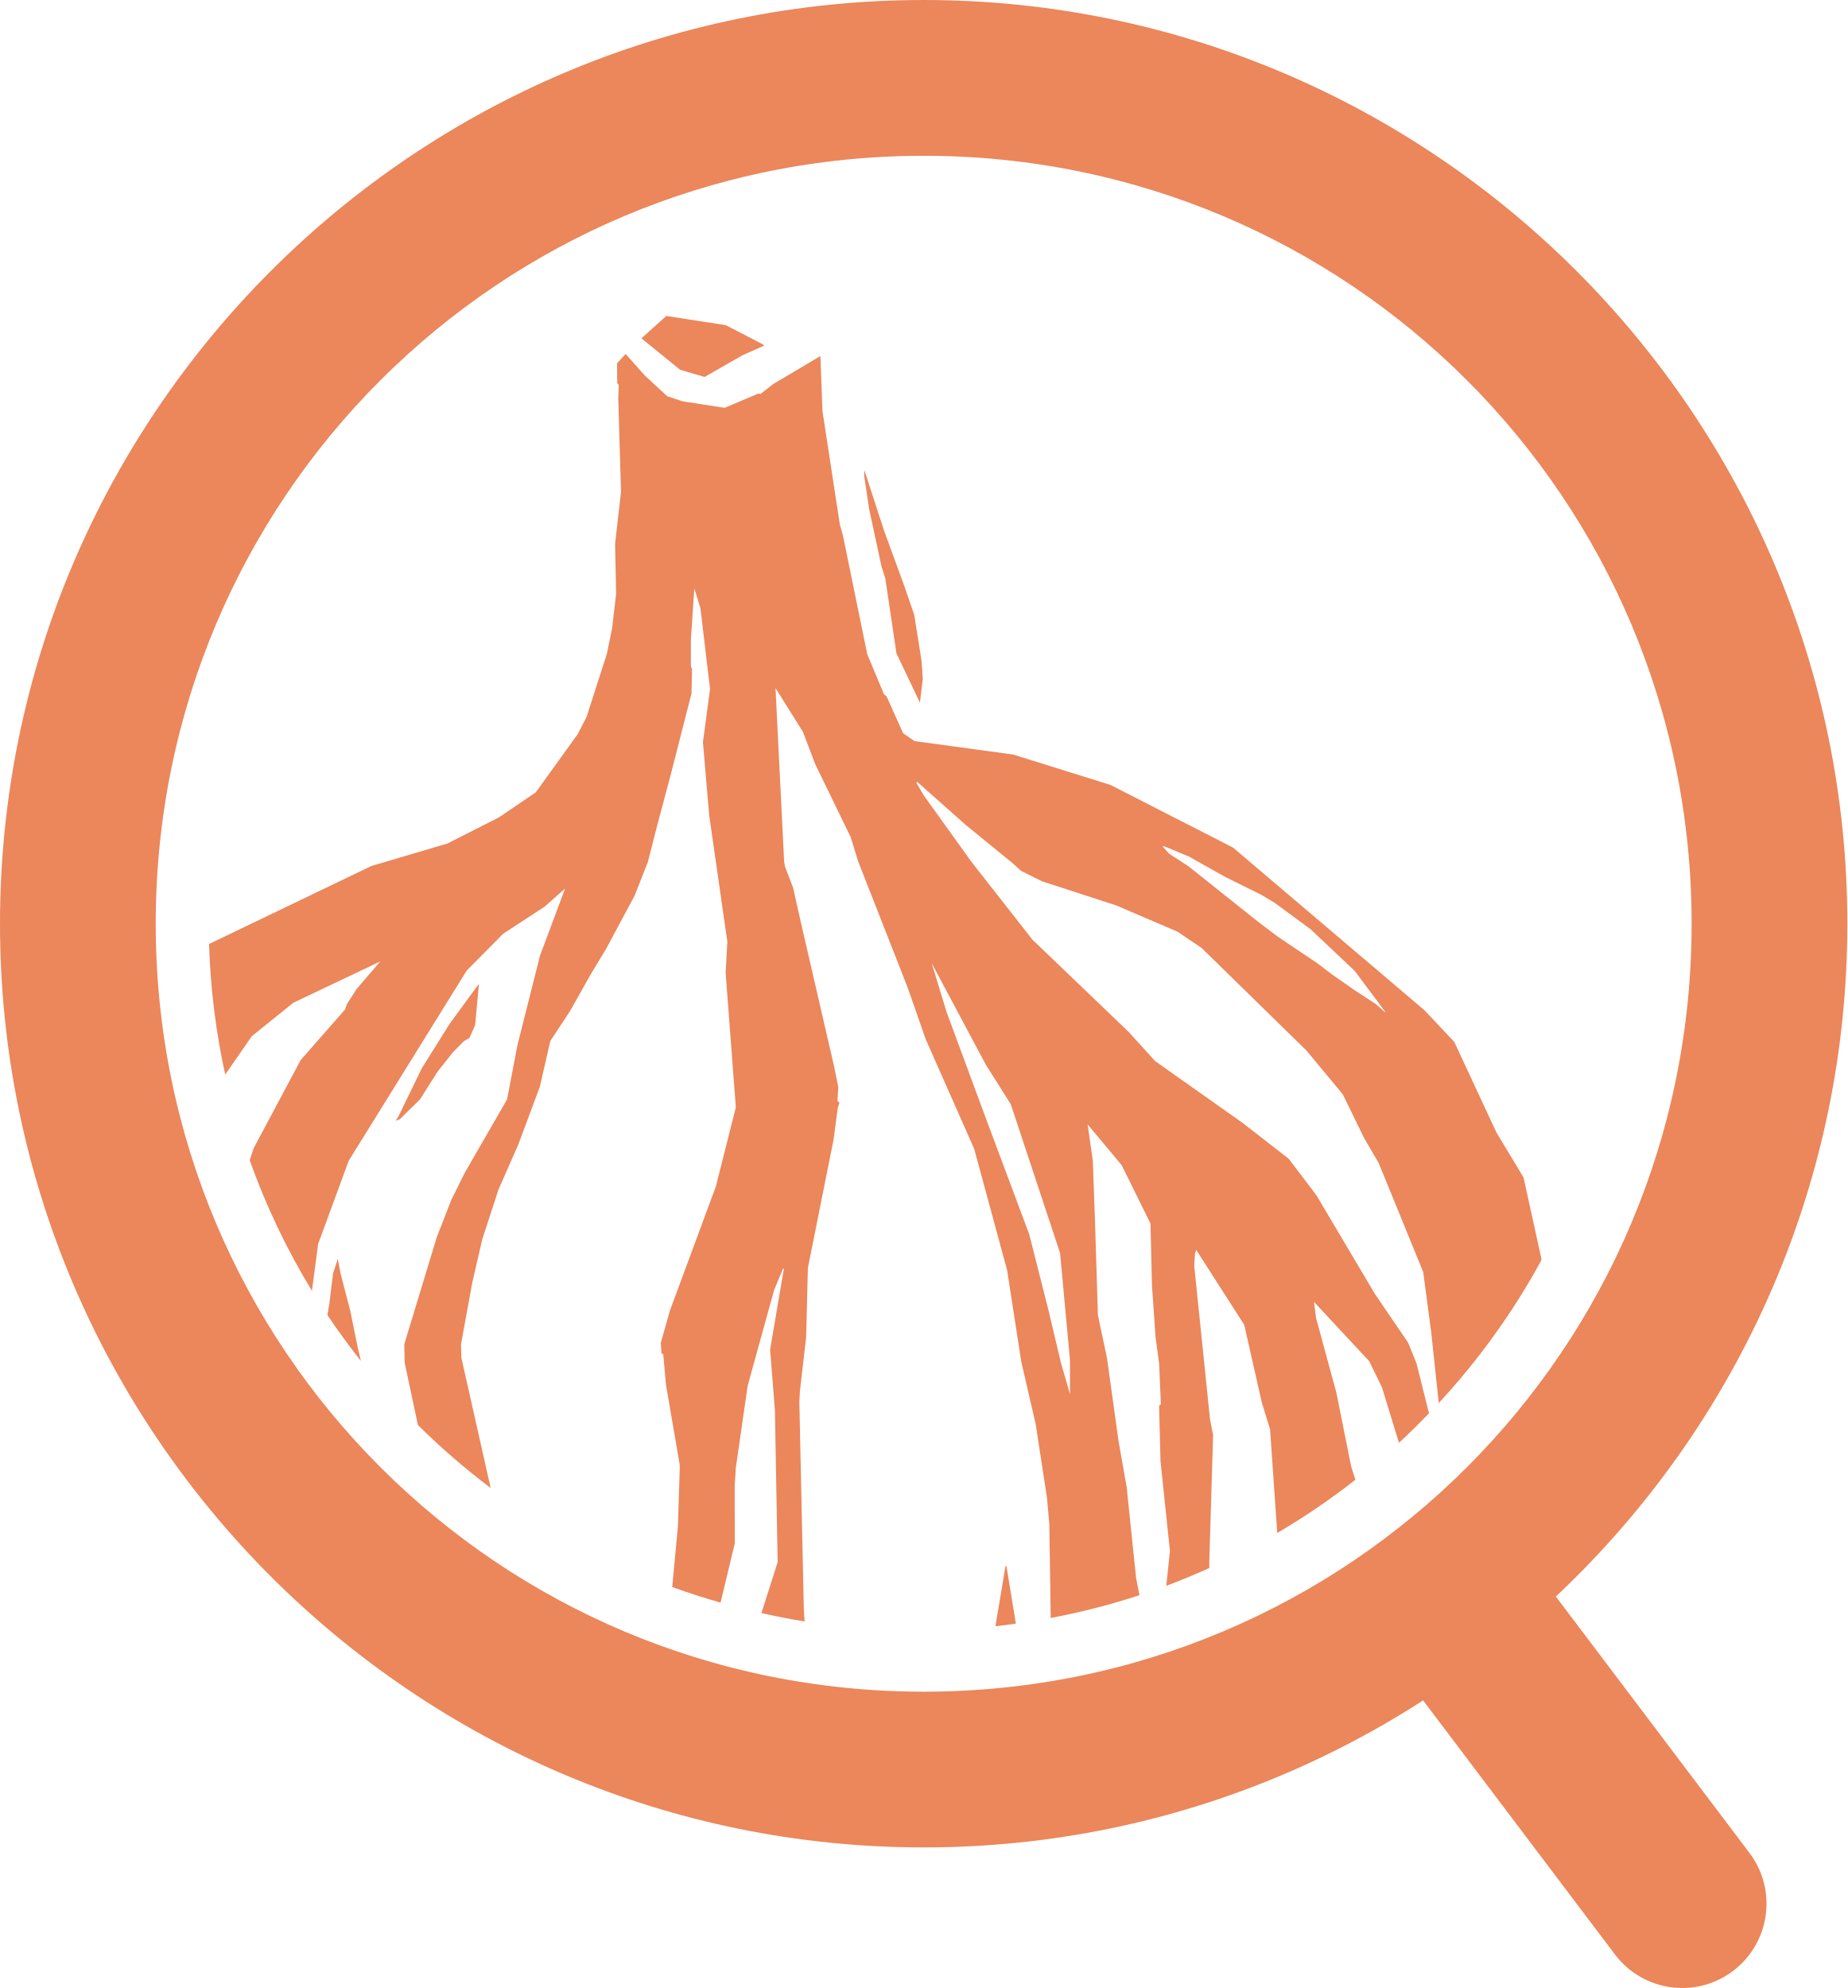
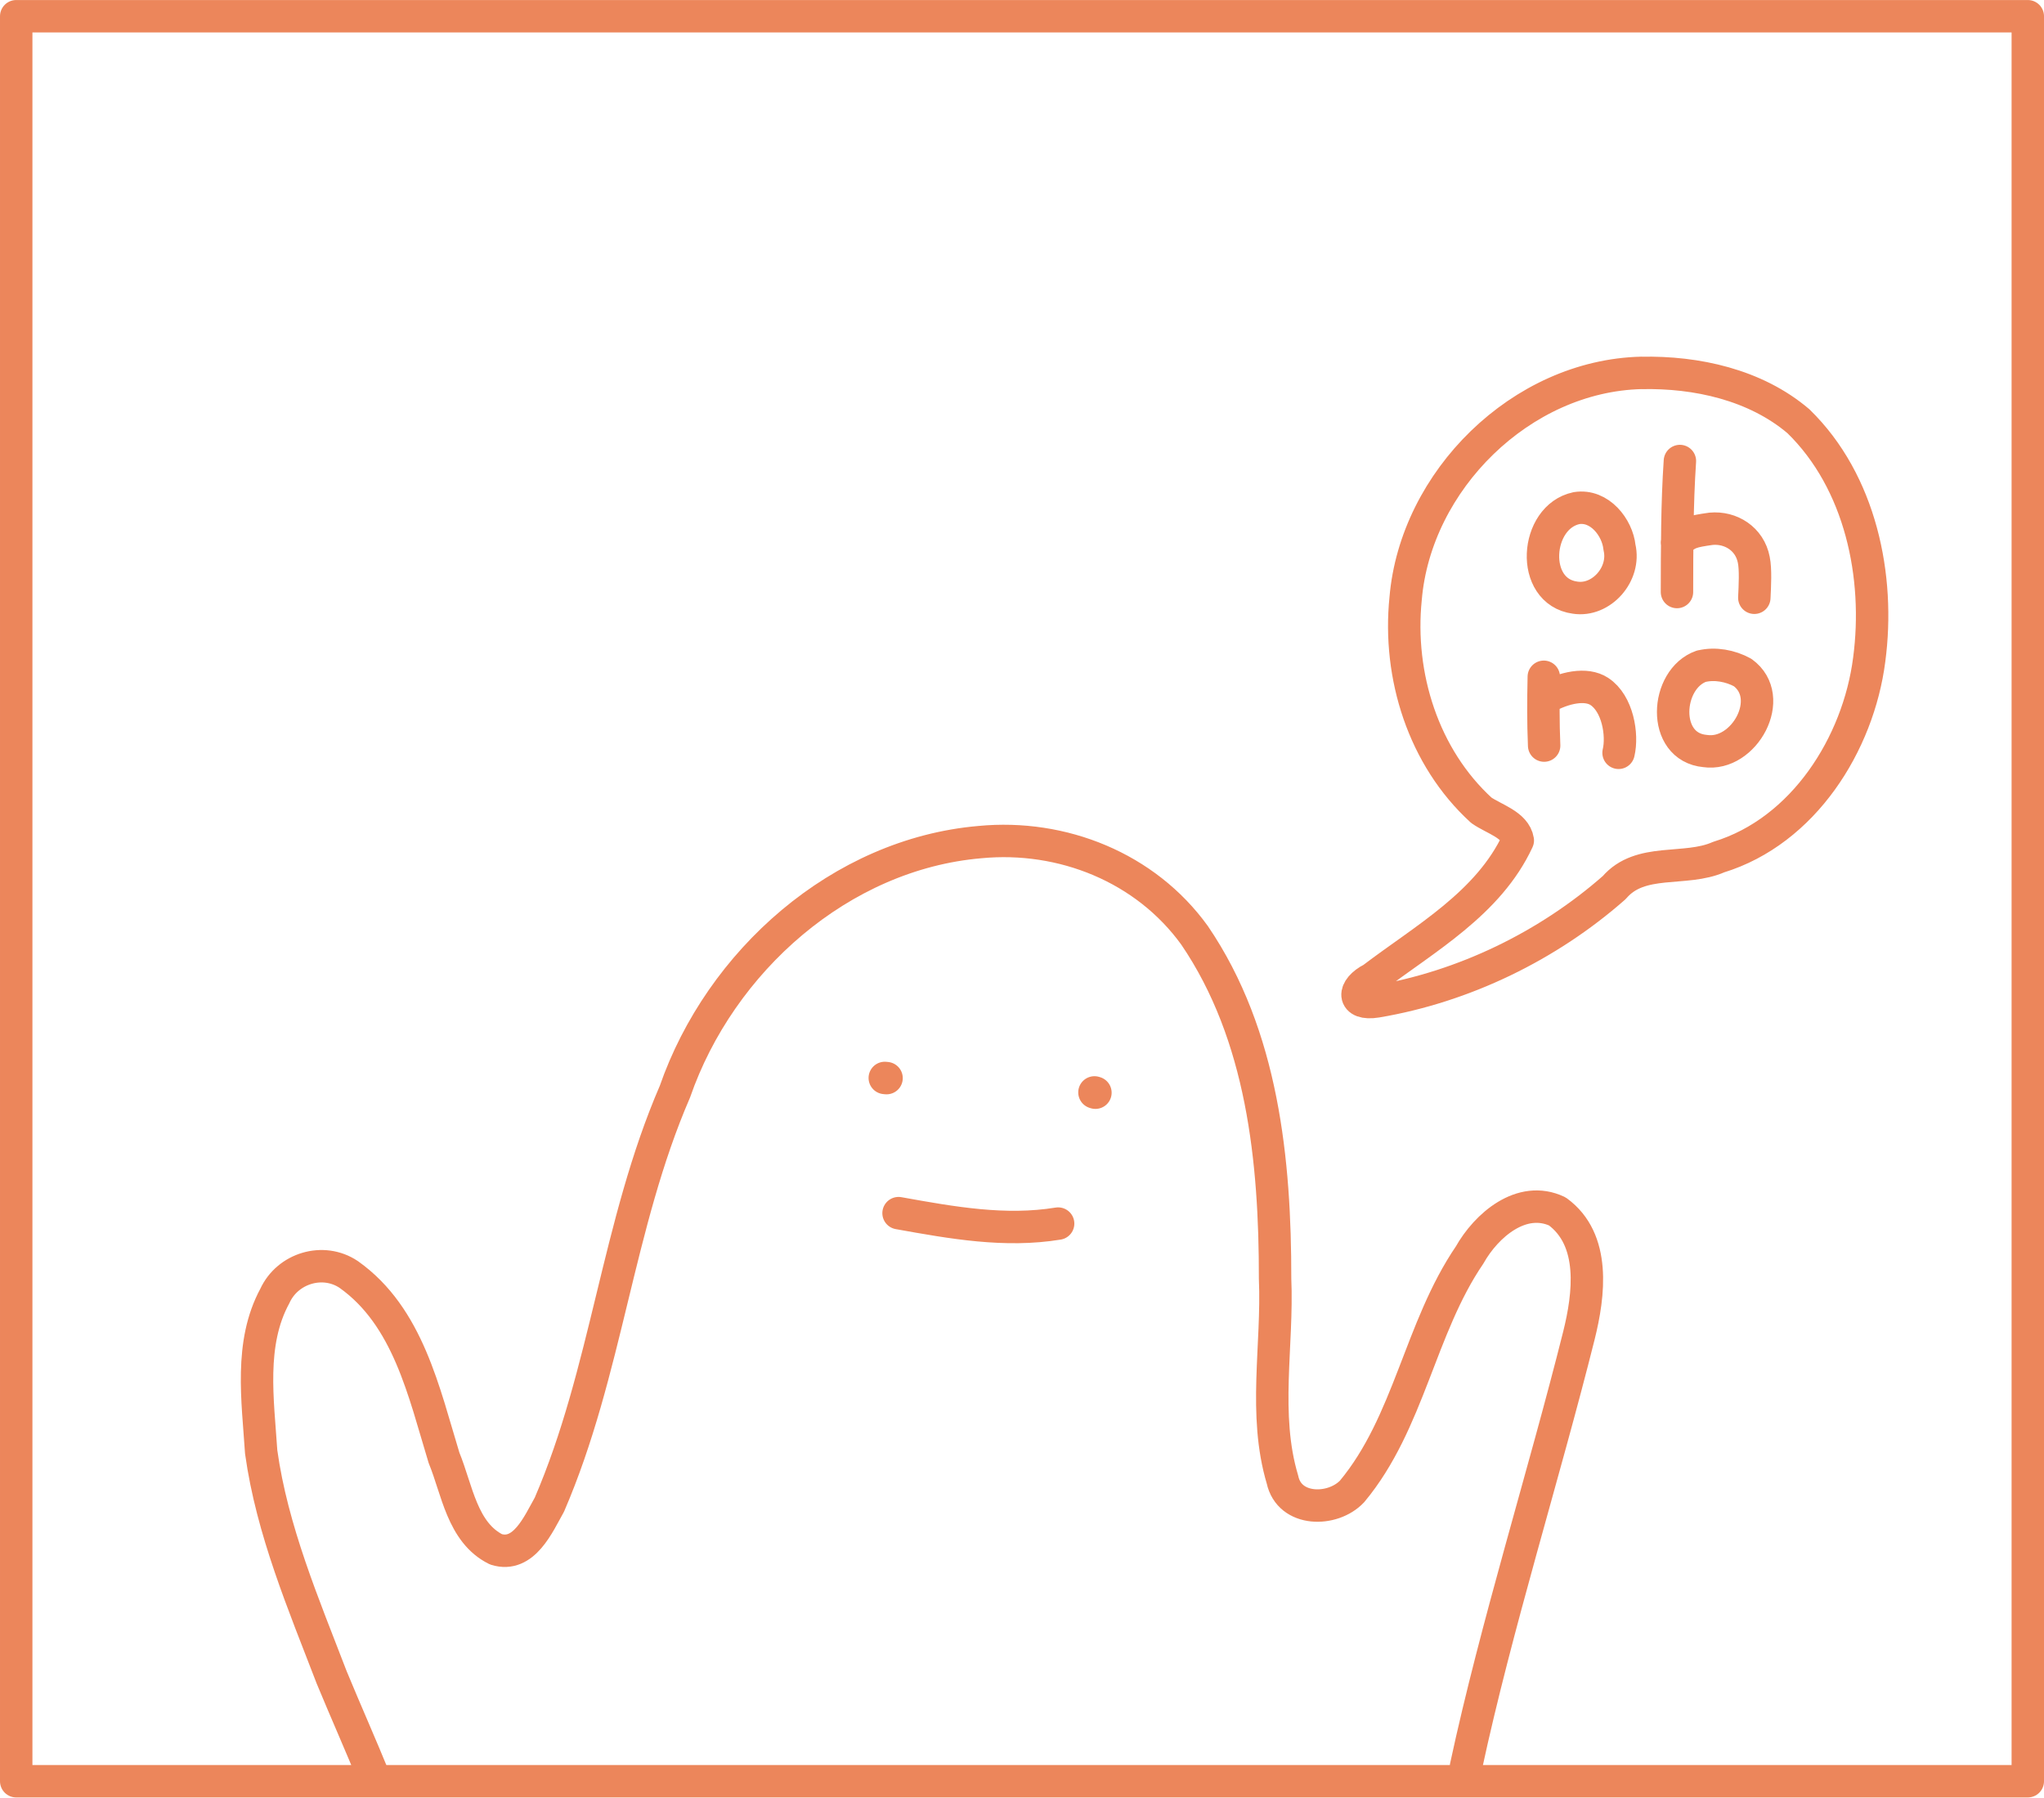
- <svg xmlns="http://www.w3.org/2000/svg" viewBox="0 0 74.54 80.213" xml:space="preserve">
-   <g transform="translate(-15.71468,-42.1836)">
-     <path style="fill:#ec865b;fill-opacity:1;stroke:none;" d="m 74.514,103.457 a 3.4,3.4 0 0 0 -2.139,0.685 3.4,3.4 0 0 0 -0.664,4.762 l 9.168,12.141 a 3.4,3.4 0 0 0 4.762,0.664 3.4,3.4 0 0 0 0.664,-4.762 l -9.168,-12.14 a 3.4,3.4 0 0 0 -2.623,-1.35 z M 52.985,42.184 c -20.546,0 -37.27,16.725 -37.27,37.271 10e-7,20.546 16.724,37.269 37.27,37.269 20.546,0 37.269,-16.723 37.269,-37.269 0,-20.546 -16.723,-37.271 -37.269,-37.271 z m 0,6.285 c 17.15,2e-6 30.986,13.835 30.986,30.986 0,17.15 -13.835,30.986 -30.986,30.986 -17.15,0 -30.987,-13.835 -30.987,-30.986 0,-17.15 13.837,-30.986 30.987,-30.986 z m -10.384,6.463 -1.005,0.903 1.562,1.269 0.985,0.289 1.529,-0.874 0.869,-0.387 -0.022,-0.042 -1.514,-0.785 z m -1.641,1.534 -0.347,0.371 0.006,0.804 0.061,0.072 -0.018,0.561 0.11,3.76 -0.238,2.084 0.04,2.033 -0.162,1.39 -0.21,1.02 -0.82,2.553 -0.364,0.701 -1.685,2.339 -1.482,1.007 -2.082,1.057 -3.069,0.907 -6.55,3.148 c 0.057,1.804 0.278,3.565 0.652,5.268 l 1.074,-1.549 1.674,-1.349 3.509,-1.668 -0.951,1.108 -0.399,0.623 -0.065,0.202 -1.797,2.047 -1.898,3.56 -0.159,0.482 c 0.662,1.856 1.507,3.624 2.518,5.28 l -0.002,-0.052 0.245,-1.849 1.234,-3.358 4.761,-7.673 1.473,-1.488 1.669,-1.09 0.829,-0.734 -1.013,2.707 -0.911,3.612 -0.417,2.189 -1.706,2.958 -0.549,1.108 -0.582,1.493 -1.312,4.322 0.015,0.737 0.534,2.52 c 0.919,0.912 1.9,1.761 2.936,2.542 l -1.182,-5.258 -0.013,-0.544 0.451,-2.471 0.403,-1.749 0.655,-2.013 0.8,-1.817 0.87,-2.335 0.423,-1.845 0.803,-1.223 0.804,-1.429 0.645,-1.069 1.151,-2.149 0.535,-1.36 0.361,-1.416 0.576,-2.163 0.823,-3.22 0.02,-0.972 -0.045,-0.125 5.16e-4,-1.088 0.138,-2.049 0.247,0.8 0.387,3.258 -0.287,2.147 0.254,2.959 0.731,5.084 -0.069,1.263 0.412,5.426 -0.807,3.196 -1.848,4.99 -0.373,1.319 0.029,0.427 0.069,0.023 0.113,1.249 0.557,3.247 -0.078,2.473 -0.229,2.43 c 0.639,0.235 1.291,0.441 1.95,0.63 l 0.575,-2.391 -0.006,-2.306 0.048,-0.746 0.477,-3.307 0.533,-1.929 0.533,-1.929 0.356,-0.858 0.042,-0.022 -0.558,3.277 0.194,2.461 0.11,6.119 -0.655,2.053 c 0.575,0.129 1.155,0.244 1.743,0.338 l -0.031,-0.466 -0.182,-8.395 0.022,-0.417 0.126,-1.093 0.126,-1.093 0.071,-2.796 1.036,-5.182 0.168,-1.274 0.071,-0.219 -0.082,-0.06 0.033,-0.565 -0.161,-0.803 -1.359,-5.89 -0.297,-1.333 -0.331,-0.869 -0.036,-0.196 -0.349,-7.01 1.11,1.771 0.494,1.301 1.427,2.936 0.306,0.99 1.995,5.083 0.571,1.635 0.155,0.446 1.959,4.43 1.329,4.896 0.572,3.697 0.58,2.51 0.456,2.97 0.095,1.069 0.056,3.787 c 1.224,-0.231 2.419,-0.539 3.581,-0.92 l -0.134,-0.682 -0.385,-3.696 -0.325,-1.837 -0.466,-3.352 -0.367,-1.733 -0.115,-3.73 -0.09,-2.502 -0.21,-1.464 1.372,1.643 1.165,2.356 0.059,2.492 0.143,2.074 0.146,1.086 0.071,1.638 -0.072,0.061 0.056,2.226 0.381,3.635 -0.146,1.407 c 0.588,-0.219 1.165,-0.461 1.734,-0.717 l 0.003,-0.361 0.152,-5.006 -0.125,-0.634 -0.318,-3.089 -0.318,-3.089 0.026,-0.498 0.052,-0.161 1.938,3.024 0.716,3.159 0.327,1.056 0.29,4.185 c 1.101,-0.647 2.154,-1.366 3.154,-2.15 l -0.172,-0.529 -0.594,-2.971 -0.824,-3.031 -0.081,-0.643 2.228,2.393 0.511,1.047 0.689,2.244 c 0.416,-0.384 0.818,-0.783 1.211,-1.191 l -5.17e-4,-0.005 -0.5,-1.998 -0.342,-0.847 -1.338,-1.963 -2.366,-3.99 -1.118,-1.471 -1.886,-1.463 -3.501,-2.474 -1.07,-1.179 -3.882,-3.722 -2.456,-3.135 -1.925,-2.681 -0.305,-0.519 0.046,-0.024 1.951,1.732 1.877,1.531 0.358,0.323 0.837,0.418 2.998,0.975 2.475,1.06 0.974,0.658 4.232,4.141 1.467,1.769 0.861,1.767 0.584,0.999 1.797,4.4 0.326,2.46 0.301,2.826 c 1.605,-1.736 3.001,-3.668 4.139,-5.762 l -5.17e-4,-0.073 -0.717,-3.268 -1.094,-1.811 -1.701,-3.658 -1.214,-1.287 -3.955,-3.36 -3.761,-3.195 -4.943,-2.527 -3.929,-1.226 -3.979,-0.543 -0.46,-0.318 -0.667,-1.489 -0.106,-0.086 -0.673,-1.612 -0.981,-4.791 -0.124,-0.436 -0.701,-4.58 -0.084,-2.224 -1.905,1.132 -0.518,0.403 -0.075,-0.024 -1.363,0.579 -1.696,-0.261 -0.625,-0.208 -0.914,-0.846 z m 9.629,4.681 -0.005,0.246 0.203,1.343 0.494,2.295 0.157,0.496 0.447,3.014 0.948,1.995 0.116,-0.957 -0.047,-0.708 -0.298,-1.877 -0.402,-1.169 -0.812,-2.22 z m 12.081,15.176 1.001,0.412 1.464,0.822 1.491,0.741 0.533,0.32 1.441,1.063 1.78,1.679 1.241,1.664 -0.044,-0.016 -0.345,-0.31 -0.898,-0.587 -0.927,-0.649 -0.535,-0.411 -1.594,-1.07 -0.764,-0.578 -2.859,-2.277 -0.772,-0.499 -0.252,-0.285 z m -9.362,4.723 2.191,4.108 0.999,1.58 1.99,6.007 0.4,4.326 v 1.368 l -0.369,-1.277 -0.499,-2.107 -0.774,-3.058 -1.734,-4.638 -1.601,-4.329 z m -18.267,0.83 -1.169,1.594 -1.133,1.809 -0.947,1.949 -0.114,0.18 0.172,-0.068 0.816,-0.804 0.706,-1.115 0.615,-0.775 0.441,-0.451 0.229,-0.13 0.228,-0.515 z m -5.697,11.105 -0.191,0.585 -0.151,1.233 -0.076,0.446 c 0.425,0.636 0.878,1.252 1.351,1.851 l -0.128,-0.54 -0.301,-1.482 -0.392,-1.512 z m 26.979,12.383 -0.039,0.02 -0.404,2.416 c 0.276,-0.03 0.55,-0.066 0.824,-0.104 l -0.152,-0.933 z" />
+ <svg xmlns="http://www.w3.org/2000/svg" width="35.622mm" height="31.323mm" viewBox="0 0 35.622 31.323" version="1.1" id="svg1" xml:space="preserve">
+   <defs id="defs1">
+     <linearGradient id="swatch5">
+       <stop style="stop-color:#000000;stop-opacity:1;" offset="0" id="stop5" />
+     </linearGradient>
+     <linearGradient id="swatch2">
+       <stop style="stop-color:#000000;stop-opacity:1;" offset="0" id="stop2" />
+     </linearGradient>
+     <linearGradient id="swatch1">
+       <stop style="stop-color:#ffffff;stop-opacity:1;" offset="0" id="stop1" />
+     </linearGradient>
+   </defs>
+   <g id="layer2" transform="translate(-168.8524,-158.849)">
+     <path id="path5-3-8" style="fill:none;stroke:#ec865b;stroke-width:0.565;stroke-linecap:round;stroke-linejoin:round;stroke-dasharray:none;stroke-opacity:1" d="m 197.46,165.347 c -2.099,0.05 -3.938,1.881 -4.111,3.934 -0.137,1.345 0.31,2.766 1.319,3.688 0.216,0.152 0.593,0.252 0.636,0.526 -0.509,1.097 -1.614,1.706 -2.538,2.408 -0.348,0.174 -0.358,0.47 0.079,0.398 1.522,-0.257 2.986,-0.969 4.139,-1.984 0.456,-0.534 1.235,-0.273 1.821,-0.532 1.479,-0.453 2.434,-1.971 2.623,-3.439 0.193,-1.451 -0.15,-3.101 -1.233,-4.156 -0.75,-0.638 -1.779,-0.862 -2.735,-0.842 z m 1.966,3.919 c 0.01,-0.209 0.025,-0.495 -0.009,-0.66 -0.07,-0.368 -0.402,-0.574 -0.746,-0.542 -0.336,0.048 -0.415,0.067 -0.593,0.24 m 0.051,-1.421 c -0.051,0.76 -0.049,1.522 -0.051,2.283 m -1.75,-1.462 c -0.728,0.151 -0.822,1.453 -0.026,1.56 0.457,0.071 0.884,-0.408 0.774,-0.877 -0.035,-0.343 -0.345,-0.748 -0.749,-0.683 z m 2.177,2.754 c -0.634,0.221 -0.704,1.41 0.064,1.479 0.681,0.101 1.252,-0.935 0.652,-1.369 -0.212,-0.116 -0.48,-0.166 -0.715,-0.109 z m -1.445,1.51 c 0.075,-0.314 -0.014,-0.86 -0.336,-1.07 -0.226,-0.148 -0.608,-0.076 -0.954,0.122 m -0.013,-0.377 c -0.009,0.444 -0.011,0.777 0.006,1.199 m -1.362,17.794 c 0.528,-2.455 1.358,-5.079 1.968,-7.513 0.177,-0.71 0.3,-1.671 -0.376,-2.163 -0.622,-0.294 -1.239,0.244 -1.529,0.76 -0.87,1.276 -1.052,2.922 -2.048,4.119 -0.338,0.358 -1.093,0.357 -1.213,-0.205 -0.34,-1.136 -0.079,-2.339 -0.129,-3.503 0.002,-2.053 -0.215,-4.237 -1.403,-5.982 -0.853,-1.182 -2.304,-1.763 -3.741,-1.625 -2.43,0.209 -4.526,2.075 -5.315,4.348 -1.002,2.313 -1.189,4.884 -2.188,7.198 -0.191,0.338 -0.444,0.932 -0.93,0.779 -0.591,-0.293 -0.678,-1.042 -0.906,-1.594 -0.349,-1.14 -0.626,-2.463 -1.661,-3.196 -0.447,-0.3 -1.067,-0.11 -1.288,0.375 -0.448,0.826 -0.296,1.818 -0.238,2.717 0.19,1.367 0.74,2.656 1.229,3.93 0.246,0.595 0.508,1.182 0.751,1.779 m 8.888,-12.226 0.031,0.003 z m 3.654,0.252 0.017,0.005 z m -3.414,2.104 c 0.939,0.169 1.858,0.333 2.781,0.182" />
+     <rect style="fill:none;stroke:#ec865b;stroke-width:0.565;stroke-linecap:round;stroke-linejoin:round;stroke-dasharray:none;stroke-opacity:1" id="rect9" width="35.057" height="30.758" x="169.135" y="159.132" />
  </g>
</svg>
